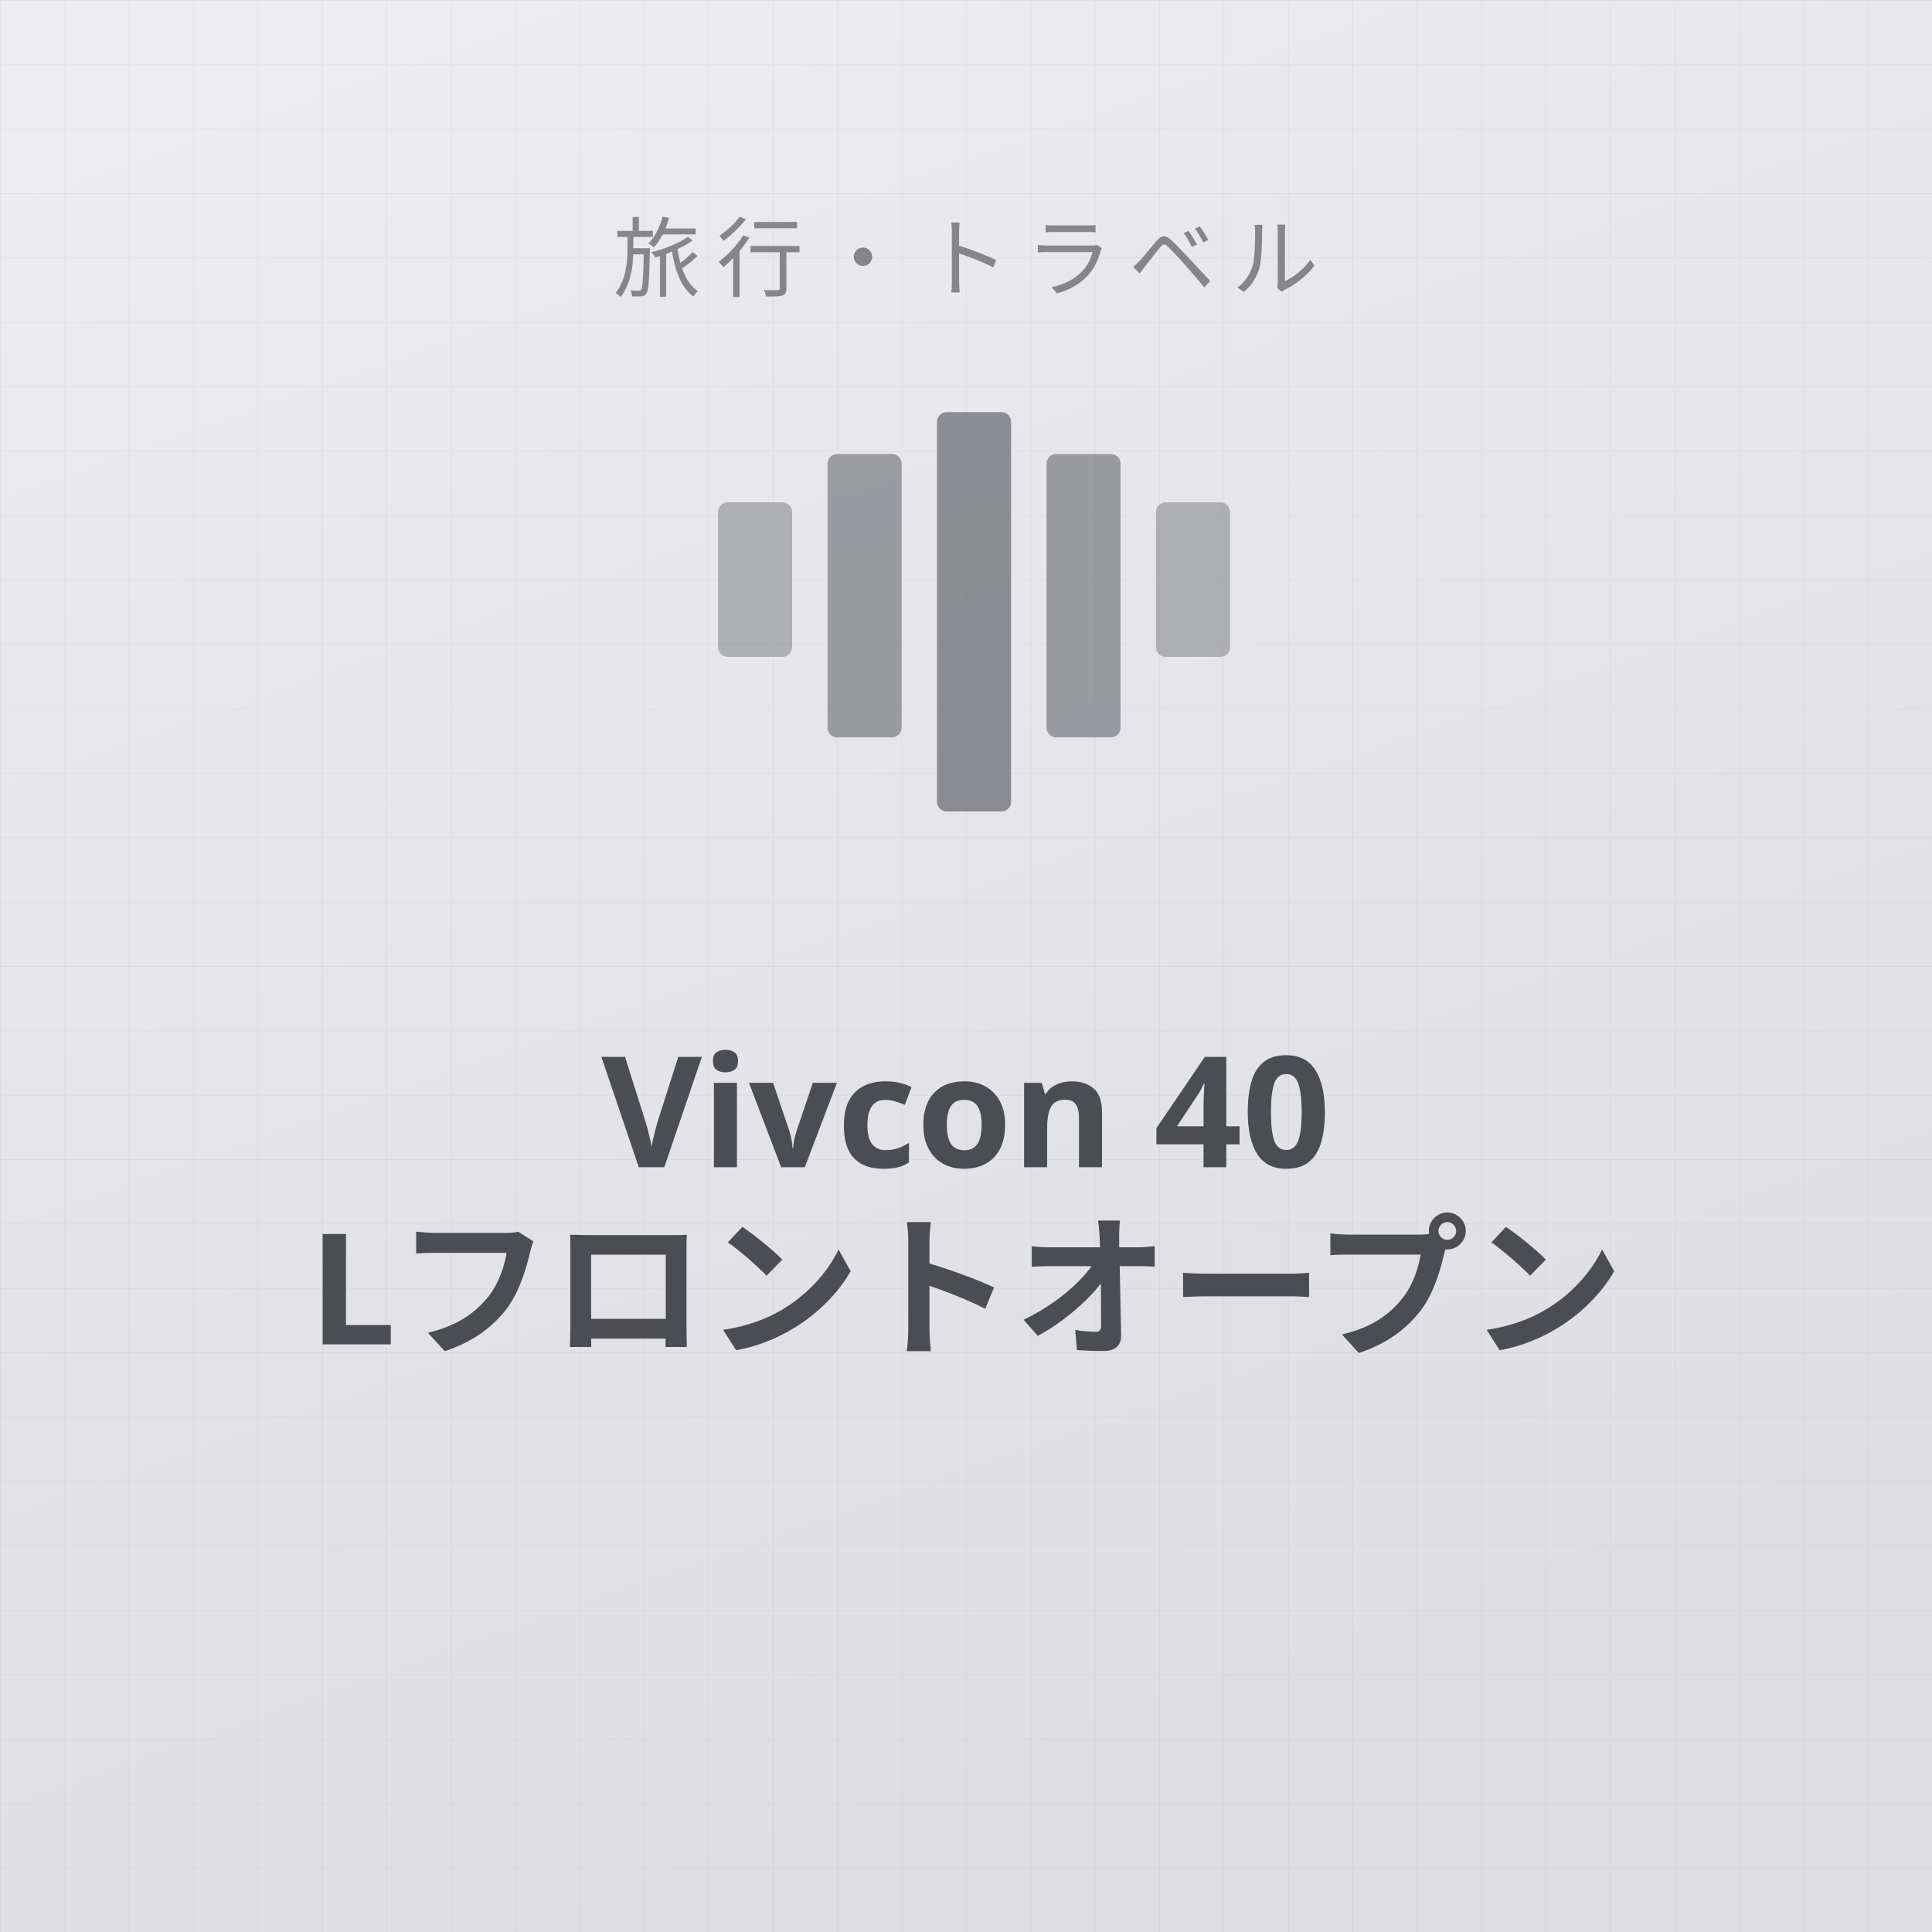
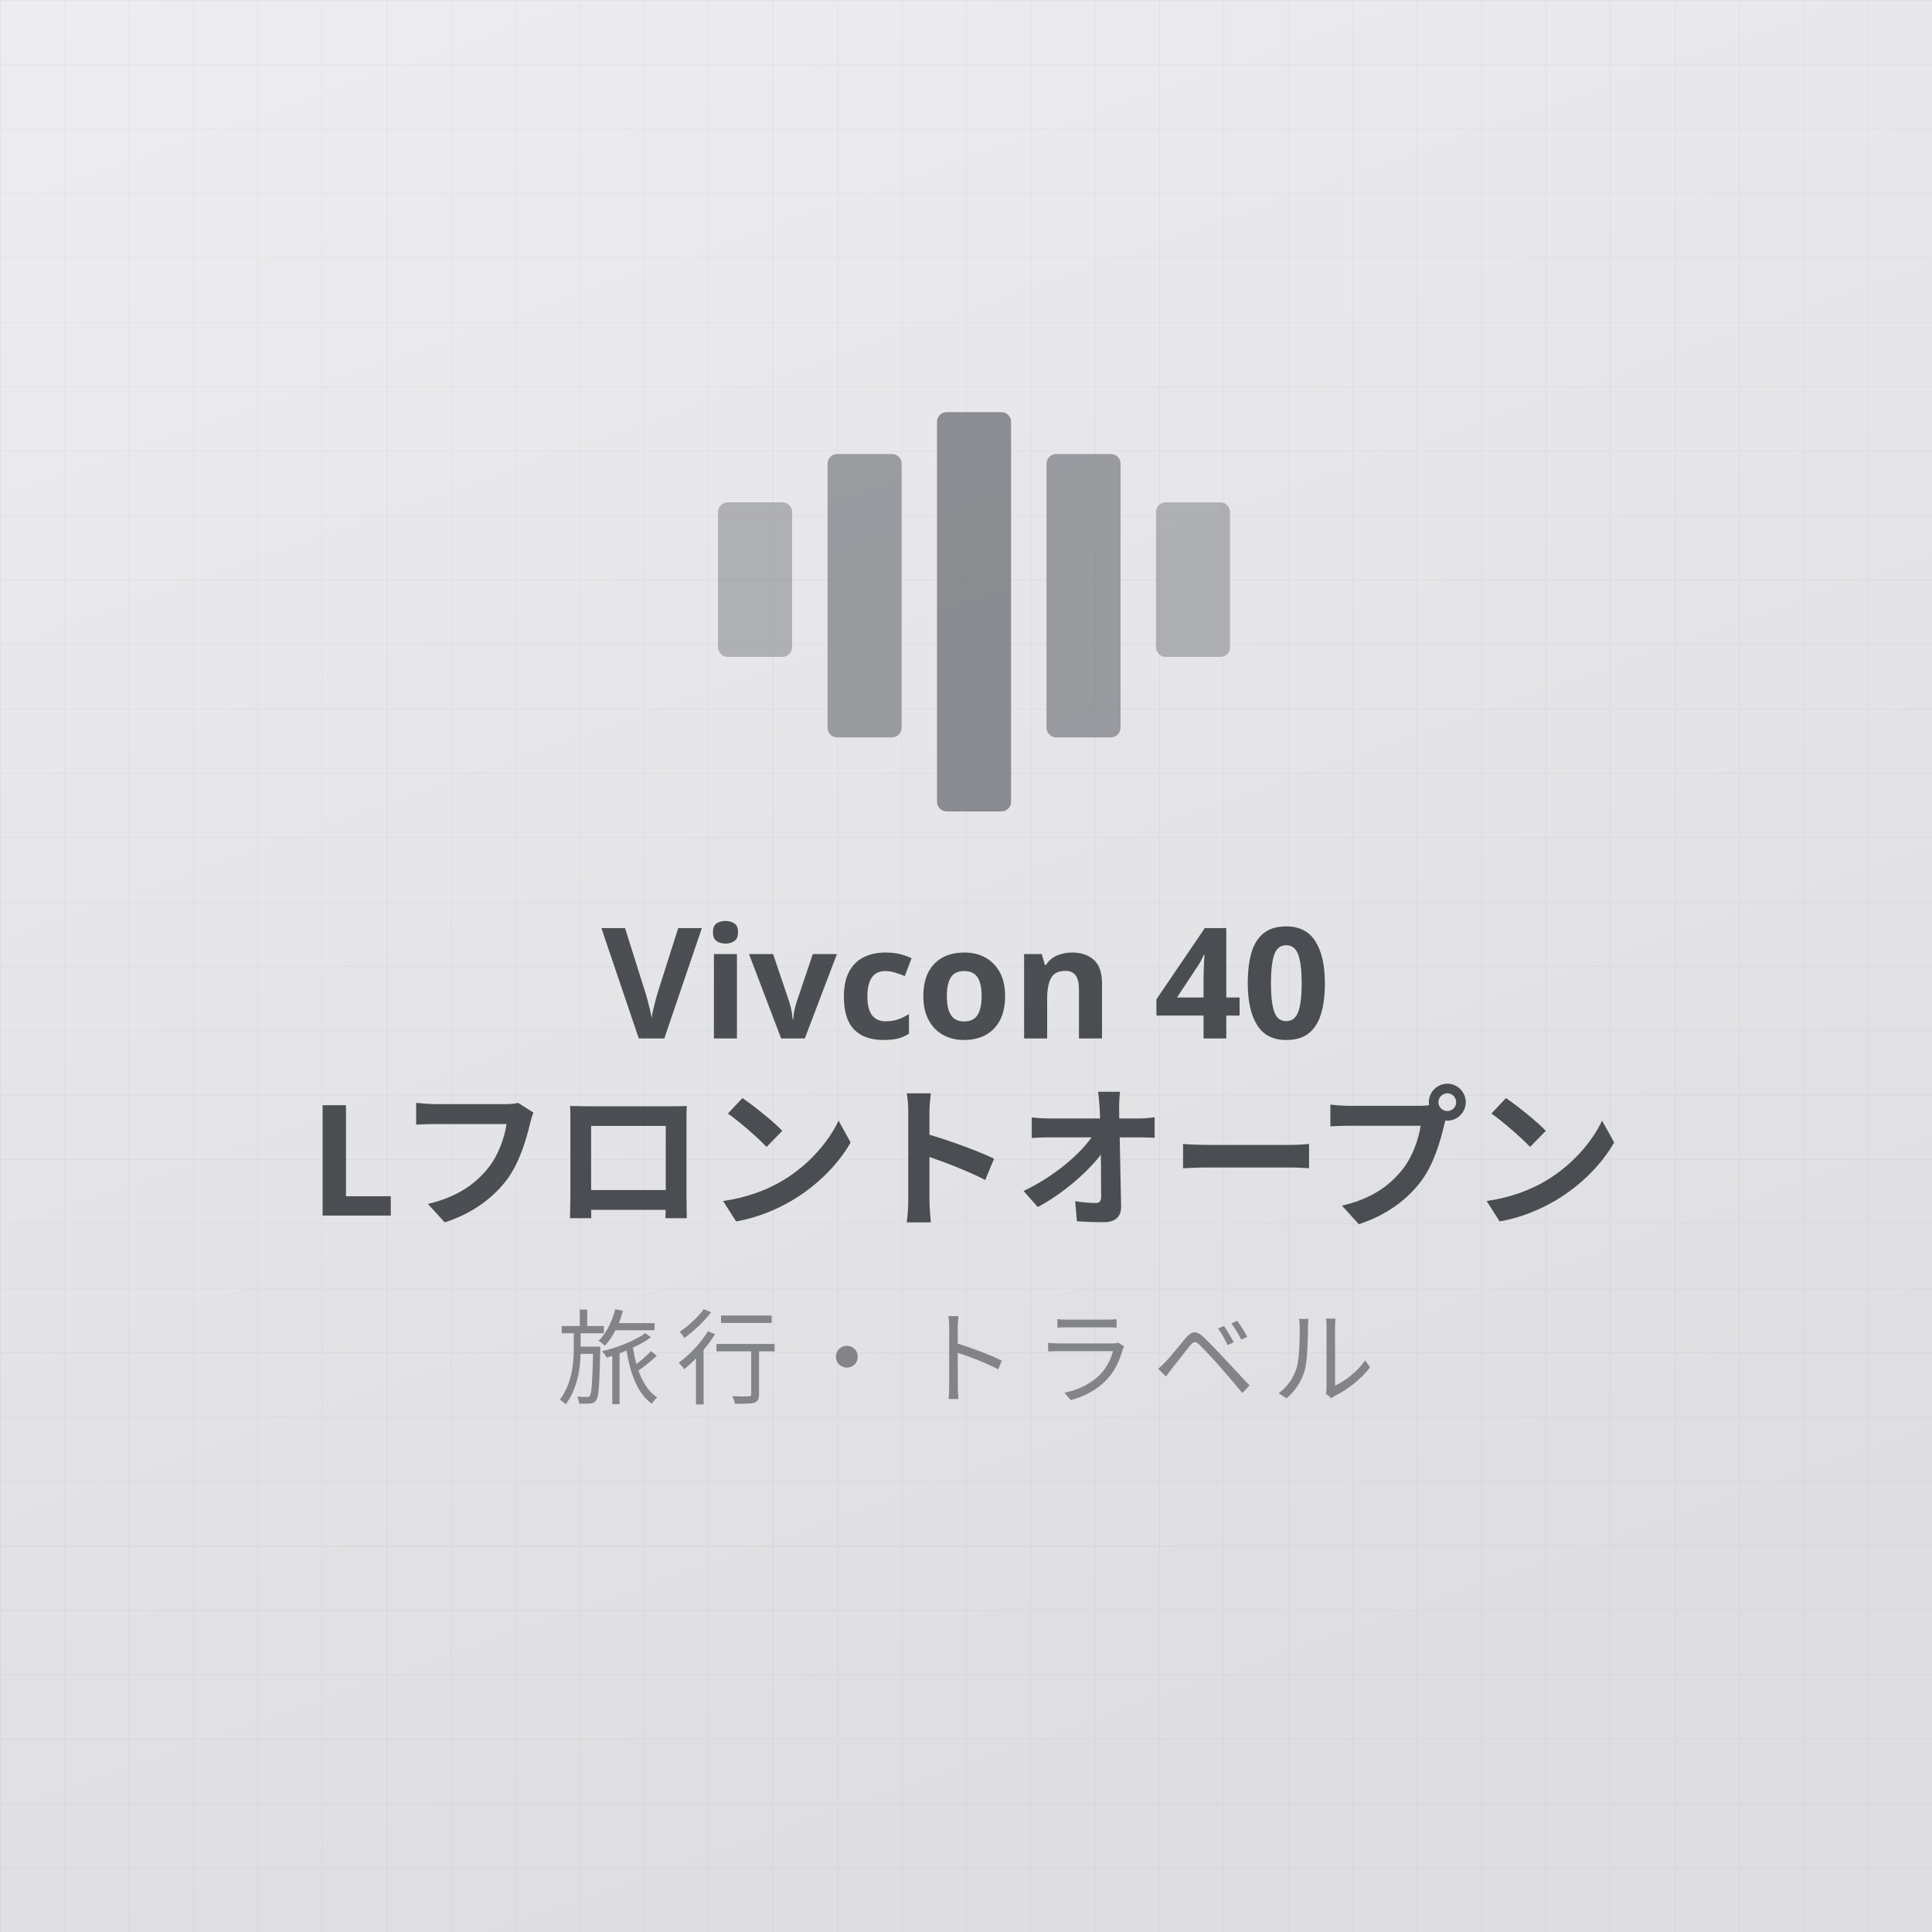
<svg xmlns="http://www.w3.org/2000/svg" width="1200" height="1200" viewBox="0 0 1200 1200" role="img" aria-label="Vivcon 40Lフロントオープン">
  <defs>
    <linearGradient id="shade" x1="0" y1="0" x2="0.35" y2="1">
      <stop offset="0%" stop-color="#EDEDEF" />
      <stop offset="100%" stop-color="#DEDEE1" />
    </linearGradient>
    <pattern id="grid" width="40" height="40" patternUnits="userSpaceOnUse">
      <path d="M40 0 L0 0 0 40" fill="none" stroke="#25282D" stroke-opacity=".05" stroke-width="1" />
    </pattern>
  </defs>
  <rect width="1200" height="1200" fill="url(#shade)" />
  <rect width="1200" height="1200" fill="url(#grid)" />
  <rect x="446" y="312" width="46" height="96" rx="6" fill="#5A5D63" fill-opacity=".40" />
  <rect x="514" y="282" width="46" height="176" rx="6" fill="#5A5D63" fill-opacity=".55" />
  <rect x="582" y="256" width="46" height="248" rx="6" fill="#5A5D63" fill-opacity=".65" />
  <rect x="650" y="282" width="46" height="176" rx="6" fill="#5A5D63" fill-opacity=".55" />
  <rect x="718" y="312" width="46" height="96" rx="6" fill="#5A5D63" fill-opacity=".40" />
-   <text x="600" y="180" text-anchor="middle" font-family="&quot;Hiragino Sans&quot;, &quot;Noto Sans JP&quot;, &quot;Yu Gothic&quot;, sans-serif" font-size="54" letter-spacing="10" fill="#5A5D63" fill-opacity=".70">旅行・トラベル</text>
-   <text x="600" y="725" text-anchor="middle" font-family="&quot;Hiragino Sans&quot;, &quot;Noto Sans JP&quot;, &quot;Yu Gothic&quot;, sans-serif" font-size="96" font-weight="700" fill="#25282D" fill-opacity=".80">Vivcon 40</text>
-   <text x="600" y="835" text-anchor="middle" font-family="&quot;Hiragino Sans&quot;, &quot;Noto Sans JP&quot;, &quot;Yu Gothic&quot;, sans-serif" font-size="96" font-weight="700" fill="#25282D" fill-opacity=".80">Lフロントオープン</text>
+   <text x="600" y="645" text-anchor="middle" font-family="&quot;Hiragino Sans&quot;, &quot;Noto Sans JP&quot;, &quot;Yu Gothic&quot;, sans-serif" font-size="96" font-weight="700" fill="#25282D" fill-opacity=".80">Vivcon 40</text>
+   <text x="600" y="755" text-anchor="middle" font-family="&quot;Hiragino Sans&quot;, &quot;Noto Sans JP&quot;, &quot;Yu Gothic&quot;, sans-serif" font-size="96" font-weight="700" fill="#25282D" fill-opacity=".80">Lフロントオープン</text>
+   <text x="600" y="867" text-anchor="middle" font-family="&quot;Hiragino Sans&quot;, &quot;Noto Sans JP&quot;, &quot;Yu Gothic&quot;, sans-serif" font-size="64" letter-spacing="10" fill="#5A5D63" fill-opacity=".70">旅行・トラベル</text>
</svg>
